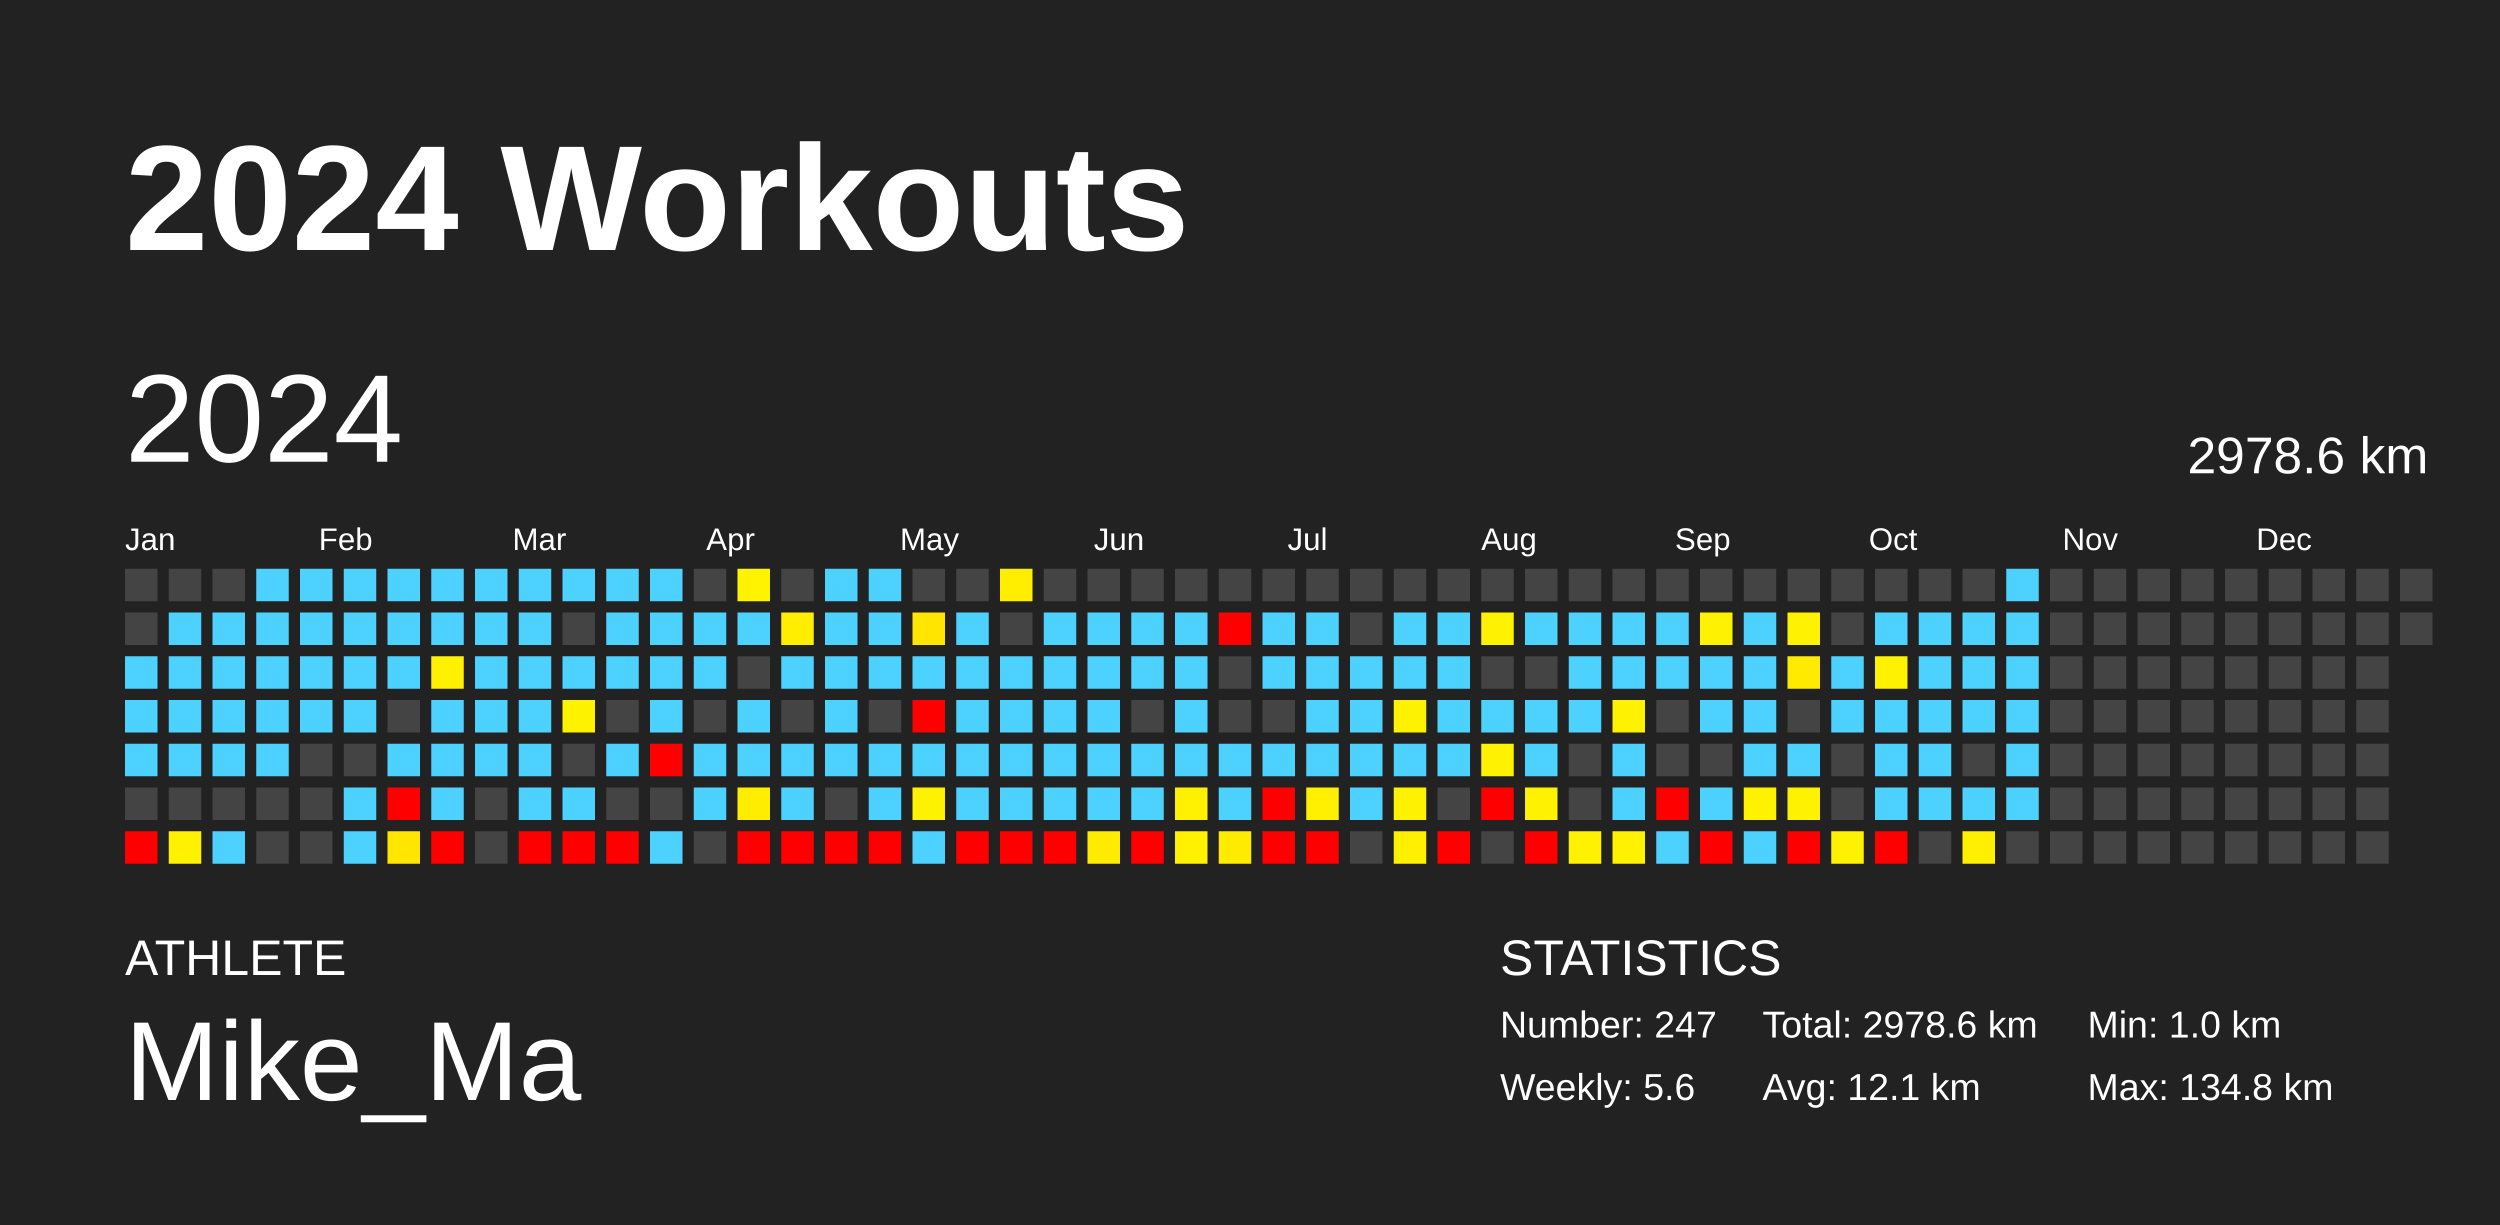
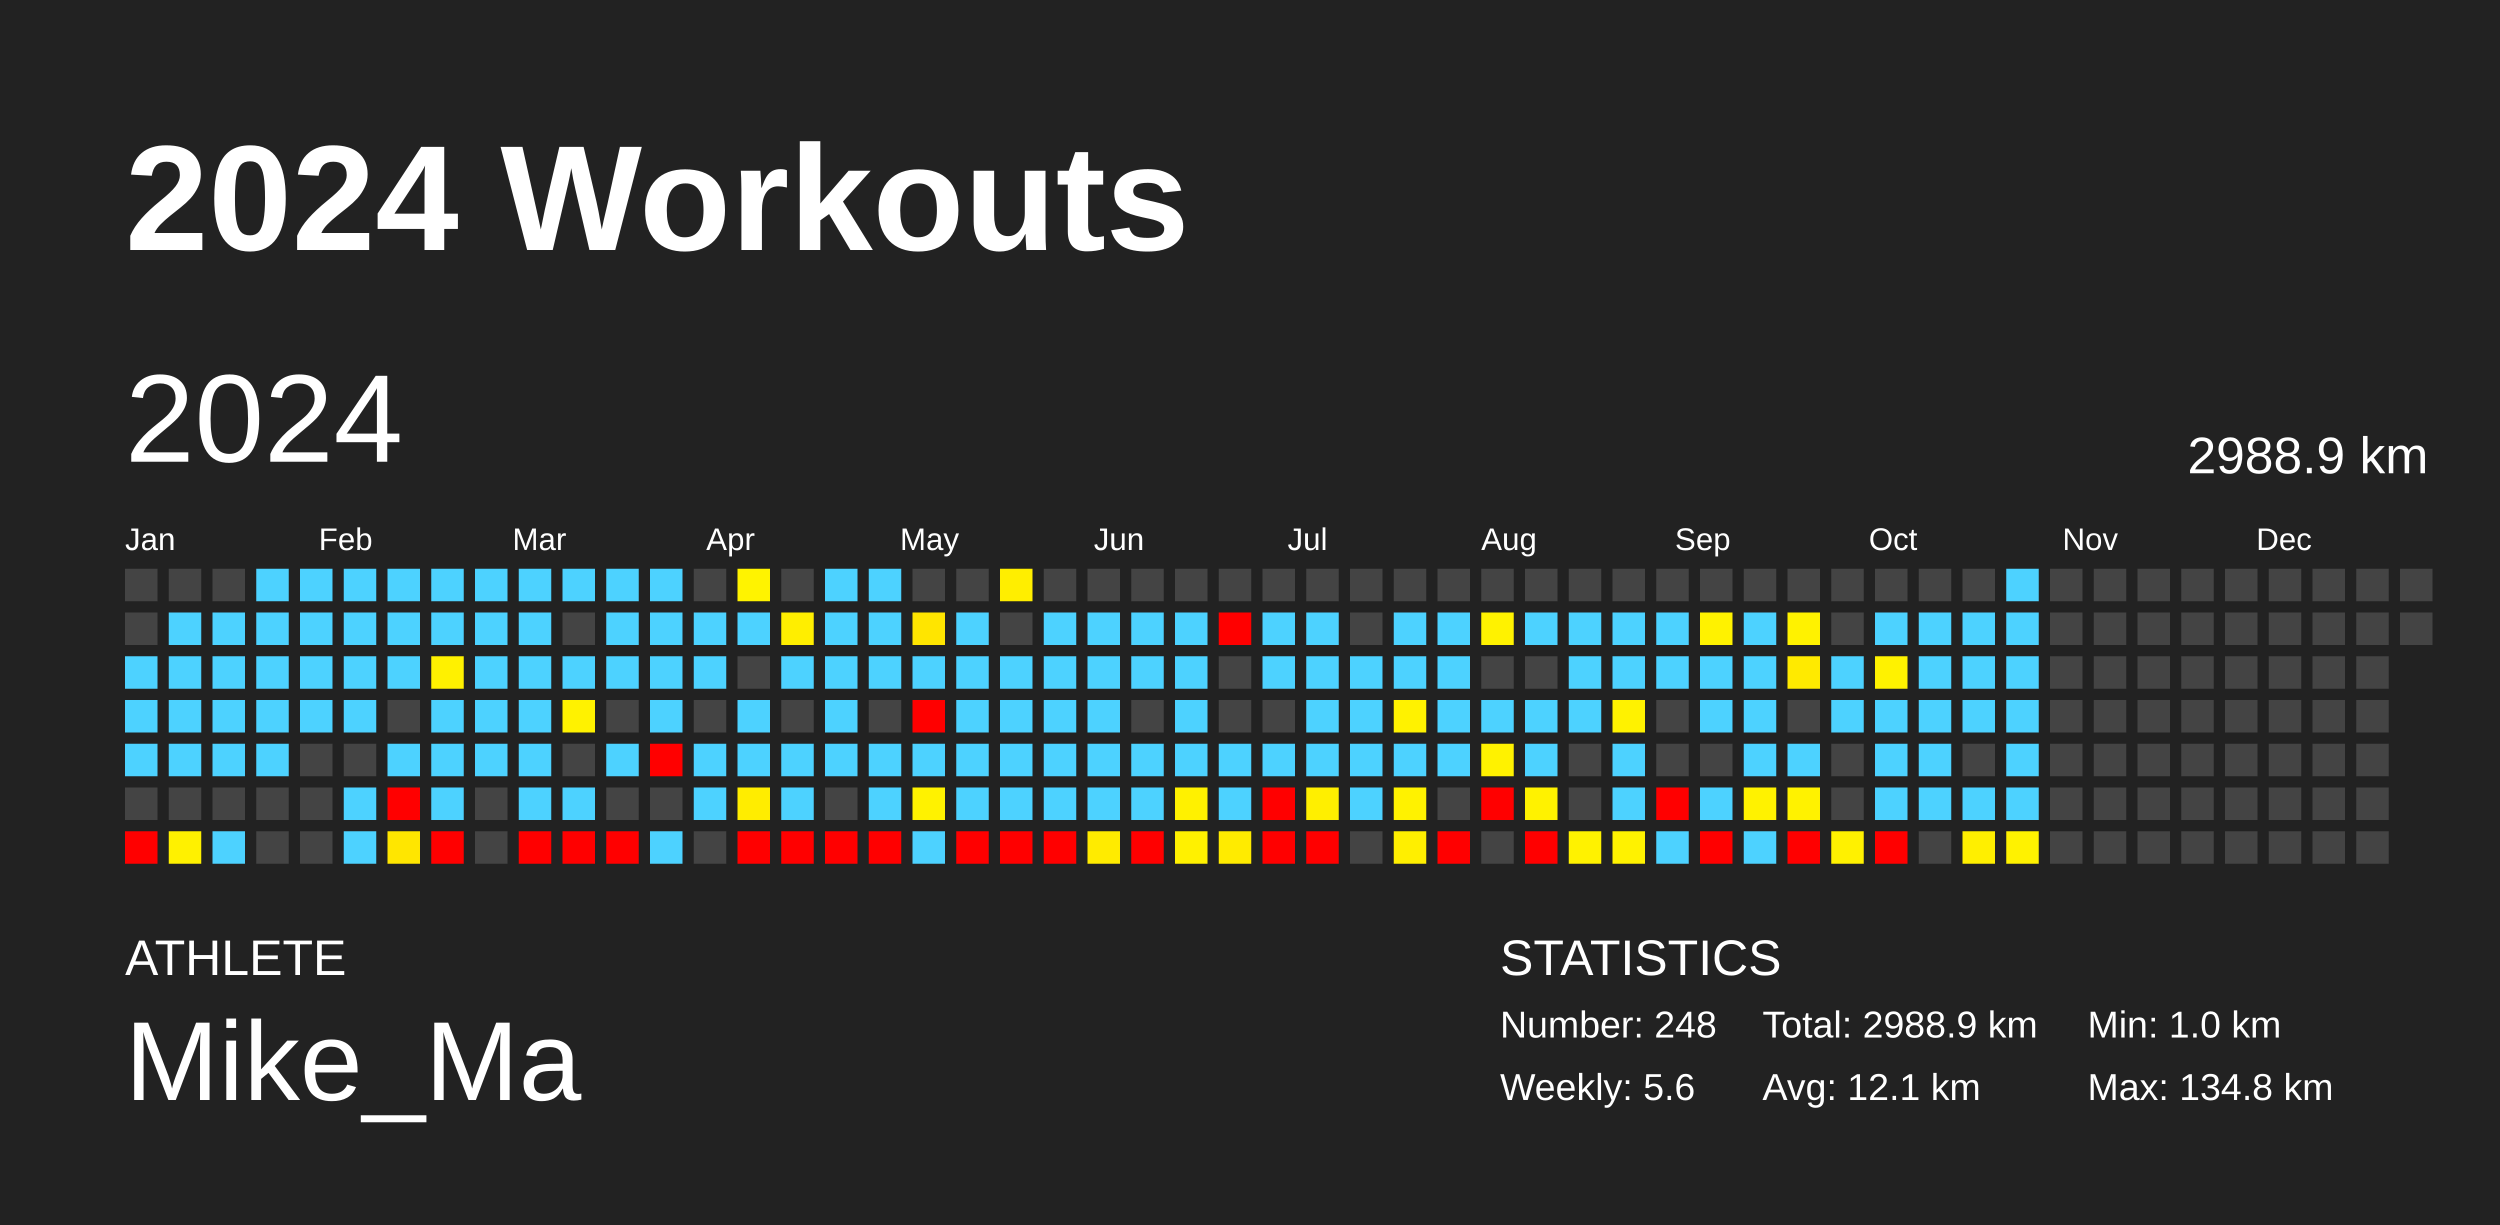
<svg xmlns="http://www.w3.org/2000/svg" baseProfile="full" height="98mm" version="1.1" viewBox="0,0,200,98" width="200mm">
  <defs />
  <rect fill="#222222" height="98" width="200" x="0" y="0" />
  <text fill="#FFFFFF" style="font-size:12px; font-family:Arial; font-weight:bold;" x="10" y="20">2024 Workouts</text>
  <text fill="#FFFFFF" style="font-size:4px; font-family:Arial" x="10" y="78">ATHLETE</text>
  <text fill="#FFFFFF" style="font-size:9px; font-family:Arial" x="10" y="88">Mike_Ma</text>
  <text fill="#FFFFFF" style="font-size:4px; font-family:Arial" x="120" y="78">STATISTICS</text>
-   <text fill="#FFFFFF" style="font-size:3px; font-family:Arial" x="120" y="83">Number: 247</text>
+   <text fill="#FFFFFF" style="font-size:3px; font-family:Arial" x="120" y="83">Number: 248</text>
  <text fill="#FFFFFF" style="font-size:3px; font-family:Arial" x="120" y="88">Weekly: 5.6</text>
-   <text fill="#FFFFFF" style="font-size:3px; font-family:Arial" x="141" y="83">Total: 2978.6 km</text>
+   <text fill="#FFFFFF" style="font-size:3px; font-family:Arial" x="141" y="83">Total: 2988.9 km</text>
  <text fill="#FFFFFF" style="font-size:3px; font-family:Arial" x="141" y="88">Avg: 12.1 km</text>
  <text fill="#FFFFFF" style="font-size:3px; font-family:Arial" x="167" y="83">Min: 1.0 km</text>
  <text fill="#FFFFFF" style="font-size:3px; font-family:Arial" x="167" y="88">Max: 134.8 km</text>
  <text dominant-baseline="hanging" fill="#FFFFFF" style="font-size:10.0px; font-family:Arial;" x="10" y="30">2024</text>
-   <text dominant-baseline="hanging" fill="#FFFFFF" style="font-size:4.125px; font-family:Arial;" x="175" y="35">2978.6 km</text>
+   <text dominant-baseline="hanging" fill="#FFFFFF" style="font-size:4.125px; font-family:Arial;" x="175" y="35">2988.9 km</text>
  <text fill="#FFFFFF" style="font-size:2.5px; font-family:Arial" x="10.0" y="44">Jan</text>
  <text fill="#FFFFFF" style="font-size:2.5px; font-family:Arial" x="25.5" y="44">Feb</text>
  <text fill="#FFFFFF" style="font-size:2.5px; font-family:Arial" x="41.0" y="44">Mar</text>
  <text fill="#FFFFFF" style="font-size:2.5px; font-family:Arial" x="56.5" y="44">Apr</text>
  <text fill="#FFFFFF" style="font-size:2.5px; font-family:Arial" x="72.0" y="44">May</text>
  <text fill="#FFFFFF" style="font-size:2.5px; font-family:Arial" x="87.5" y="44">Jun</text>
  <text fill="#FFFFFF" style="font-size:2.5px; font-family:Arial" x="103.0" y="44">Jul</text>
  <text fill="#FFFFFF" style="font-size:2.5px; font-family:Arial" x="118.5" y="44">Aug</text>
  <text fill="#FFFFFF" style="font-size:2.5px; font-family:Arial" x="134.0" y="44">Sep</text>
  <text fill="#FFFFFF" style="font-size:2.5px; font-family:Arial" x="149.5" y="44">Oct</text>
  <text fill="#FFFFFF" style="font-size:2.5px; font-family:Arial" x="165.0" y="44">Nov</text>
  <text fill="#FFFFFF" style="font-size:2.5px; font-family:Arial" x="180.5" y="44">Dec</text>
  <rect fill="#444444" height="2.6" width="2.6" x="10.0" y="45.5" />
  <rect fill="#444444" height="2.6" width="2.6" x="10.0" y="49.0" />
  <rect fill="#4dd2ff" height="2.6" width="2.6" x="10.0" y="52.5" />
  <rect fill="#4dd2ff" height="2.6" width="2.6" x="10.0" y="56.0" />
  <rect fill="#4dd2ff" height="2.6" width="2.6" x="10.0" y="59.5" />
  <rect fill="#444444" height="2.6" width="2.6" x="10.0" y="63.0" />
  <rect fill="red" height="2.6" width="2.6" x="10.0" y="66.5" />
  <rect fill="#444444" height="2.6" width="2.6" x="13.5" y="45.5" />
  <rect fill="#4dd2ff" height="2.6" width="2.6" x="13.5" y="49.0" />
  <rect fill="#4dd2ff" height="2.6" width="2.6" x="13.5" y="52.5" />
  <rect fill="#4dd2ff" height="2.6" width="2.6" x="13.5" y="56.0" />
  <rect fill="#4dd2ff" height="2.6" width="2.6" x="13.5" y="59.5" />
  <rect fill="#444444" height="2.6" width="2.6" x="13.5" y="63.0" />
  <rect fill="#fff100" height="2.6" width="2.6" x="13.5" y="66.5" />
  <rect fill="#444444" height="2.6" width="2.6" x="17.0" y="45.5" />
  <rect fill="#4dd2ff" height="2.6" width="2.6" x="17.0" y="49.0" />
  <rect fill="#4dd2ff" height="2.6" width="2.6" x="17.0" y="52.5" />
  <rect fill="#4dd2ff" height="2.6" width="2.6" x="17.0" y="56.0" />
  <rect fill="#4dd2ff" height="2.6" width="2.6" x="17.0" y="59.5" />
  <rect fill="#444444" height="2.6" width="2.6" x="17.0" y="63.0" />
  <rect fill="#4dd2ff" height="2.6" width="2.6" x="17.0" y="66.5" />
  <rect fill="#4dd2ff" height="2.6" width="2.6" x="20.5" y="45.5" />
  <rect fill="#4dd2ff" height="2.6" width="2.6" x="20.5" y="49.0" />
  <rect fill="#4dd2ff" height="2.6" width="2.6" x="20.5" y="52.5" />
  <rect fill="#4dd2ff" height="2.6" width="2.6" x="20.5" y="56.0" />
  <rect fill="#4dd2ff" height="2.6" width="2.6" x="20.5" y="59.5" />
  <rect fill="#444444" height="2.6" width="2.6" x="20.5" y="63.0" />
  <rect fill="#444444" height="2.6" width="2.6" x="20.5" y="66.5" />
  <rect fill="#4dd2ff" height="2.6" width="2.6" x="24.0" y="45.5" />
  <rect fill="#4dd2ff" height="2.6" width="2.6" x="24.0" y="49.0" />
  <rect fill="#4dd2ff" height="2.6" width="2.6" x="24.0" y="52.5" />
  <rect fill="#4dd2ff" height="2.6" width="2.6" x="24.0" y="56.0" />
  <rect fill="#444444" height="2.6" width="2.6" x="24.0" y="59.5" />
  <rect fill="#444444" height="2.6" width="2.6" x="24.0" y="63.0" />
  <rect fill="#444444" height="2.6" width="2.6" x="24.0" y="66.5" />
  <rect fill="#4dd2ff" height="2.6" width="2.6" x="27.5" y="45.5" />
  <rect fill="#4dd2ff" height="2.6" width="2.6" x="27.5" y="49.0" />
  <rect fill="#4dd2ff" height="2.6" width="2.6" x="27.5" y="52.5" />
  <rect fill="#4dd2ff" height="2.6" width="2.6" x="27.5" y="56.0" />
  <rect fill="#444444" height="2.6" width="2.6" x="27.5" y="59.5" />
  <rect fill="#4dd2ff" height="2.6" width="2.6" x="27.5" y="63.0" />
  <rect fill="#4dd2ff" height="2.6" width="2.6" x="27.5" y="66.5" />
  <rect fill="#4dd2ff" height="2.6" width="2.6" x="31.0" y="45.5" />
  <rect fill="#4dd2ff" height="2.6" width="2.6" x="31.0" y="49.0" />
  <rect fill="#4dd2ff" height="2.6" width="2.6" x="31.0" y="52.5" />
  <rect fill="#444444" height="2.6" width="2.6" x="31.0" y="56.0" />
  <rect fill="#4dd2ff" height="2.6" width="2.6" x="31.0" y="59.5" />
  <rect fill="red" height="2.6" width="2.6" x="31.0" y="63.0" />
  <rect fill="#ffe600" height="2.6" width="2.6" x="31.0" y="66.5" />
  <rect fill="#4dd2ff" height="2.6" width="2.6" x="34.5" y="45.5" />
  <rect fill="#4dd2ff" height="2.6" width="2.6" x="34.5" y="49.0" />
  <rect fill="#fff100" height="2.6" width="2.6" x="34.5" y="52.5" />
  <rect fill="#4dd2ff" height="2.6" width="2.6" x="34.5" y="56.0" />
  <rect fill="#4dd2ff" height="2.6" width="2.6" x="34.5" y="59.5" />
  <rect fill="#4dd2ff" height="2.6" width="2.6" x="34.5" y="63.0" />
  <rect fill="red" height="2.6" width="2.6" x="34.5" y="66.5" />
  <rect fill="#4dd2ff" height="2.6" width="2.6" x="38.0" y="45.5" />
  <rect fill="#4dd2ff" height="2.6" width="2.6" x="38.0" y="49.0" />
  <rect fill="#4dd2ff" height="2.6" width="2.6" x="38.0" y="52.5" />
  <rect fill="#4dd2ff" height="2.6" width="2.6" x="38.0" y="56.0" />
  <rect fill="#4dd2ff" height="2.6" width="2.6" x="38.0" y="59.5" />
  <rect fill="#444444" height="2.6" width="2.6" x="38.0" y="63.0" />
  <rect fill="#444444" height="2.6" width="2.6" x="38.0" y="66.5" />
  <rect fill="#4dd2ff" height="2.6" width="2.6" x="41.5" y="45.5" />
  <rect fill="#4dd2ff" height="2.6" width="2.6" x="41.5" y="49.0" />
  <rect fill="#4dd2ff" height="2.6" width="2.6" x="41.5" y="52.5" />
  <rect fill="#4dd2ff" height="2.6" width="2.6" x="41.5" y="56.0" />
  <rect fill="#4dd2ff" height="2.6" width="2.6" x="41.5" y="59.5" />
  <rect fill="#4dd2ff" height="2.6" width="2.6" x="41.5" y="63.0" />
  <rect fill="red" height="2.6" width="2.6" x="41.5" y="66.5" />
  <rect fill="#4dd2ff" height="2.6" width="2.6" x="45.0" y="45.5" />
  <rect fill="#444444" height="2.6" width="2.6" x="45.0" y="49.0" />
  <rect fill="#4dd2ff" height="2.6" width="2.6" x="45.0" y="52.5" />
  <rect fill="#fff200" height="2.6" width="2.6" x="45.0" y="56.0" />
  <rect fill="#444444" height="2.6" width="2.6" x="45.0" y="59.5" />
  <rect fill="#4dd2ff" height="2.6" width="2.6" x="45.0" y="63.0" />
  <rect fill="red" height="2.6" width="2.6" x="45.0" y="66.5" />
  <rect fill="#4dd2ff" height="2.6" width="2.6" x="48.5" y="45.5" />
  <rect fill="#4dd2ff" height="2.6" width="2.6" x="48.5" y="49.0" />
  <rect fill="#4dd2ff" height="2.6" width="2.6" x="48.5" y="52.5" />
  <rect fill="#444444" height="2.6" width="2.6" x="48.5" y="56.0" />
  <rect fill="#4dd2ff" height="2.6" width="2.6" x="48.5" y="59.5" />
  <rect fill="#444444" height="2.6" width="2.6" x="48.5" y="63.0" />
  <rect fill="red" height="2.6" width="2.6" x="48.5" y="66.5" />
  <rect fill="#4dd2ff" height="2.6" width="2.6" x="52.0" y="45.5" />
  <rect fill="#4dd2ff" height="2.6" width="2.6" x="52.0" y="49.0" />
  <rect fill="#4dd2ff" height="2.6" width="2.6" x="52.0" y="52.5" />
  <rect fill="#4dd2ff" height="2.6" width="2.6" x="52.0" y="56.0" />
  <rect fill="red" height="2.6" width="2.6" x="52.0" y="59.5" />
  <rect fill="#444444" height="2.6" width="2.6" x="52.0" y="63.0" />
  <rect fill="#4dd2ff" height="2.6" width="2.6" x="52.0" y="66.5" />
  <rect fill="#444444" height="2.6" width="2.6" x="55.5" y="45.5" />
  <rect fill="#4dd2ff" height="2.6" width="2.6" x="55.5" y="49.0" />
  <rect fill="#4dd2ff" height="2.6" width="2.6" x="55.5" y="52.5" />
  <rect fill="#444444" height="2.6" width="2.6" x="55.5" y="56.0" />
  <rect fill="#4dd2ff" height="2.6" width="2.6" x="55.5" y="59.5" />
  <rect fill="#4dd2ff" height="2.6" width="2.6" x="55.5" y="63.0" />
  <rect fill="#444444" height="2.6" width="2.6" x="55.5" y="66.5" />
  <rect fill="#fff300" height="2.6" width="2.6" x="59.0" y="45.5" />
  <rect fill="#4dd2ff" height="2.6" width="2.6" x="59.0" y="49.0" />
  <rect fill="#444444" height="2.6" width="2.6" x="59.0" y="52.5" />
  <rect fill="#4dd2ff" height="2.6" width="2.6" x="59.0" y="56.0" />
  <rect fill="#4dd2ff" height="2.6" width="2.6" x="59.0" y="59.5" />
  <rect fill="#ffed00" height="2.6" width="2.6" x="59.0" y="63.0" />
  <rect fill="red" height="2.6" width="2.6" x="59.0" y="66.5" />
  <rect fill="#444444" height="2.6" width="2.6" x="62.5" y="45.5" />
  <rect fill="#ffee00" height="2.6" width="2.6" x="62.5" y="49.0" />
  <rect fill="#4dd2ff" height="2.6" width="2.6" x="62.5" y="52.5" />
  <rect fill="#444444" height="2.6" width="2.6" x="62.5" y="56.0" />
  <rect fill="#4dd2ff" height="2.6" width="2.6" x="62.5" y="59.5" />
  <rect fill="#4dd2ff" height="2.6" width="2.6" x="62.5" y="63.0" />
  <rect fill="red" height="2.6" width="2.6" x="62.5" y="66.5" />
  <rect fill="#4dd2ff" height="2.6" width="2.6" x="66.0" y="45.5" />
  <rect fill="#4dd2ff" height="2.6" width="2.6" x="66.0" y="49.0" />
  <rect fill="#4dd2ff" height="2.6" width="2.6" x="66.0" y="52.5" />
  <rect fill="#4dd2ff" height="2.6" width="2.6" x="66.0" y="56.0" />
  <rect fill="#4dd2ff" height="2.6" width="2.6" x="66.0" y="59.5" />
  <rect fill="#444444" height="2.6" width="2.6" x="66.0" y="63.0" />
  <rect fill="red" height="2.6" width="2.6" x="66.0" y="66.5" />
  <rect fill="#4dd2ff" height="2.6" width="2.6" x="69.5" y="45.5" />
  <rect fill="#4dd2ff" height="2.6" width="2.6" x="69.5" y="49.0" />
  <rect fill="#4dd2ff" height="2.6" width="2.6" x="69.5" y="52.5" />
  <rect fill="#444444" height="2.6" width="2.6" x="69.5" y="56.0" />
  <rect fill="#4dd2ff" height="2.6" width="2.6" x="69.5" y="59.5" />
  <rect fill="#4dd2ff" height="2.6" width="2.6" x="69.5" y="63.0" />
  <rect fill="red" height="2.6" width="2.6" x="69.5" y="66.5" />
  <rect fill="#444444" height="2.6" width="2.6" x="73.0" y="45.5" />
  <rect fill="#ffe500" height="2.6" width="2.6" x="73.0" y="49.0" />
  <rect fill="#4dd2ff" height="2.6" width="2.6" x="73.0" y="52.5" />
  <rect fill="red" height="2.6" width="2.6" x="73.0" y="56.0" />
  <rect fill="#4dd2ff" height="2.6" width="2.6" x="73.0" y="59.5" />
  <rect fill="#fff200" height="2.6" width="2.6" x="73.0" y="63.0" />
  <rect fill="#4dd2ff" height="2.6" width="2.6" x="73.0" y="66.5" />
  <rect fill="#444444" height="2.6" width="2.6" x="76.5" y="45.5" />
  <rect fill="#4dd2ff" height="2.6" width="2.6" x="76.5" y="49.0" />
  <rect fill="#4dd2ff" height="2.6" width="2.6" x="76.5" y="52.5" />
  <rect fill="#4dd2ff" height="2.6" width="2.6" x="76.5" y="56.0" />
  <rect fill="#4dd2ff" height="2.6" width="2.6" x="76.5" y="59.5" />
  <rect fill="#4dd2ff" height="2.6" width="2.6" x="76.5" y="63.0" />
  <rect fill="red" height="2.6" width="2.6" x="76.5" y="66.5" />
  <rect fill="#ffee00" height="2.6" width="2.6" x="80.0" y="45.5" />
  <rect fill="#444444" height="2.6" width="2.6" x="80.0" y="49.0" />
  <rect fill="#4dd2ff" height="2.6" width="2.6" x="80.0" y="52.5" />
  <rect fill="#4dd2ff" height="2.6" width="2.6" x="80.0" y="56.0" />
  <rect fill="#4dd2ff" height="2.6" width="2.6" x="80.0" y="59.5" />
  <rect fill="#4dd2ff" height="2.6" width="2.6" x="80.0" y="63.0" />
  <rect fill="red" height="2.6" width="2.6" x="80.0" y="66.5" />
  <rect fill="#444444" height="2.6" width="2.6" x="83.5" y="45.5" />
  <rect fill="#4dd2ff" height="2.6" width="2.6" x="83.5" y="49.0" />
  <rect fill="#4dd2ff" height="2.6" width="2.6" x="83.5" y="52.5" />
  <rect fill="#4dd2ff" height="2.6" width="2.6" x="83.5" y="56.0" />
  <rect fill="#4dd2ff" height="2.6" width="2.6" x="83.5" y="59.5" />
  <rect fill="#4dd2ff" height="2.6" width="2.6" x="83.5" y="63.0" />
  <rect fill="red" height="2.6" width="2.6" x="83.5" y="66.5" />
  <rect fill="#444444" height="2.6" width="2.6" x="87.0" y="45.5" />
  <rect fill="#4dd2ff" height="2.6" width="2.6" x="87.0" y="49.0" />
  <rect fill="#4dd2ff" height="2.6" width="2.6" x="87.0" y="52.5" />
  <rect fill="#4dd2ff" height="2.6" width="2.6" x="87.0" y="56.0" />
  <rect fill="#4dd2ff" height="2.6" width="2.6" x="87.0" y="59.5" />
  <rect fill="#4dd2ff" height="2.6" width="2.6" x="87.0" y="63.0" />
  <rect fill="#ffeb00" height="2.6" width="2.6" x="87.0" y="66.5" />
  <rect fill="#444444" height="2.6" width="2.6" x="90.5" y="45.5" />
  <rect fill="#4dd2ff" height="2.6" width="2.6" x="90.5" y="49.0" />
  <rect fill="#4dd2ff" height="2.6" width="2.6" x="90.5" y="52.5" />
  <rect fill="#444444" height="2.6" width="2.6" x="90.5" y="56.0" />
  <rect fill="#4dd2ff" height="2.6" width="2.6" x="90.5" y="59.5" />
  <rect fill="#4dd2ff" height="2.6" width="2.6" x="90.5" y="63.0" />
  <rect fill="red" height="2.6" width="2.6" x="90.5" y="66.5" />
  <rect fill="#444444" height="2.6" width="2.6" x="94.0" y="45.5" />
  <rect fill="#4dd2ff" height="2.6" width="2.6" x="94.0" y="49.0" />
  <rect fill="#4dd2ff" height="2.6" width="2.6" x="94.0" y="52.5" />
  <rect fill="#4dd2ff" height="2.6" width="2.6" x="94.0" y="56.0" />
  <rect fill="#4dd2ff" height="2.6" width="2.6" x="94.0" y="59.5" />
  <rect fill="#fff100" height="2.6" width="2.6" x="94.0" y="63.0" />
  <rect fill="#fff100" height="2.6" width="2.6" x="94.0" y="66.5" />
  <rect fill="#444444" height="2.6" width="2.6" x="97.5" y="45.5" />
  <rect fill="red" height="2.6" width="2.6" x="97.5" y="49.0" />
  <rect fill="#444444" height="2.6" width="2.6" x="97.5" y="52.5" />
  <rect fill="#444444" height="2.6" width="2.6" x="97.5" y="56.0" />
  <rect fill="#4dd2ff" height="2.6" width="2.6" x="97.5" y="59.5" />
  <rect fill="#4dd2ff" height="2.6" width="2.6" x="97.5" y="63.0" />
  <rect fill="#ffeb00" height="2.6" width="2.6" x="97.5" y="66.5" />
  <rect fill="#444444" height="2.6" width="2.6" x="101.0" y="45.5" />
  <rect fill="#4dd2ff" height="2.6" width="2.6" x="101.0" y="49.0" />
  <rect fill="#4dd2ff" height="2.6" width="2.6" x="101.0" y="52.5" />
  <rect fill="#444444" height="2.6" width="2.6" x="101.0" y="56.0" />
  <rect fill="#4dd2ff" height="2.6" width="2.6" x="101.0" y="59.5" />
  <rect fill="red" height="2.6" width="2.6" x="101.0" y="63.0" />
  <rect fill="red" height="2.6" width="2.6" x="101.0" y="66.5" />
  <rect fill="#444444" height="2.6" width="2.6" x="104.5" y="45.5" />
  <rect fill="#4dd2ff" height="2.6" width="2.6" x="104.5" y="49.0" />
  <rect fill="#4dd2ff" height="2.6" width="2.6" x="104.5" y="52.5" />
  <rect fill="#4dd2ff" height="2.6" width="2.6" x="104.5" y="56.0" />
  <rect fill="#4dd2ff" height="2.6" width="2.6" x="104.5" y="59.5" />
  <rect fill="#ffef00" height="2.6" width="2.6" x="104.5" y="63.0" />
  <rect fill="red" height="2.6" width="2.6" x="104.5" y="66.5" />
  <rect fill="#444444" height="2.6" width="2.6" x="108.0" y="45.5" />
  <rect fill="#444444" height="2.6" width="2.6" x="108.0" y="49.0" />
  <rect fill="#4dd2ff" height="2.6" width="2.6" x="108.0" y="52.5" />
  <rect fill="#4dd2ff" height="2.6" width="2.6" x="108.0" y="56.0" />
  <rect fill="#4dd2ff" height="2.6" width="2.6" x="108.0" y="59.5" />
  <rect fill="#4dd2ff" height="2.6" width="2.6" x="108.0" y="63.0" />
  <rect fill="#444444" height="2.6" width="2.6" x="108.0" y="66.5" />
  <rect fill="#444444" height="2.6" width="2.6" x="111.5" y="45.5" />
  <rect fill="#4dd2ff" height="2.6" width="2.6" x="111.5" y="49.0" />
  <rect fill="#4dd2ff" height="2.6" width="2.6" x="111.5" y="52.5" />
  <rect fill="#fff200" height="2.6" width="2.6" x="111.5" y="56.0" />
  <rect fill="#4dd2ff" height="2.6" width="2.6" x="111.5" y="59.5" />
  <rect fill="#fff200" height="2.6" width="2.6" x="111.5" y="63.0" />
  <rect fill="#ffef00" height="2.6" width="2.6" x="111.5" y="66.5" />
  <rect fill="#444444" height="2.6" width="2.6" x="115.0" y="45.5" />
  <rect fill="#4dd2ff" height="2.6" width="2.6" x="115.0" y="49.0" />
  <rect fill="#4dd2ff" height="2.6" width="2.6" x="115.0" y="52.5" />
  <rect fill="#4dd2ff" height="2.6" width="2.6" x="115.0" y="56.0" />
  <rect fill="#4dd2ff" height="2.6" width="2.6" x="115.0" y="59.5" />
  <rect fill="#444444" height="2.6" width="2.6" x="115.0" y="63.0" />
  <rect fill="red" height="2.6" width="2.6" x="115.0" y="66.5" />
  <rect fill="#444444" height="2.6" width="2.6" x="118.5" y="45.5" />
  <rect fill="#fff200" height="2.6" width="2.6" x="118.5" y="49.0" />
  <rect fill="#444444" height="2.6" width="2.6" x="118.5" y="52.5" />
  <rect fill="#4dd2ff" height="2.6" width="2.6" x="118.5" y="56.0" />
  <rect fill="#fff200" height="2.6" width="2.6" x="118.5" y="59.5" />
  <rect fill="red" height="2.6" width="2.6" x="118.5" y="63.0" />
  <rect fill="#444444" height="2.6" width="2.6" x="118.5" y="66.5" />
  <rect fill="#444444" height="2.6" width="2.6" x="122.0" y="45.5" />
  <rect fill="#4dd2ff" height="2.6" width="2.6" x="122.0" y="49.0" />
  <rect fill="#444444" height="2.6" width="2.6" x="122.0" y="52.5" />
  <rect fill="#4dd2ff" height="2.6" width="2.6" x="122.0" y="56.0" />
  <rect fill="#4dd2ff" height="2.6" width="2.6" x="122.0" y="59.5" />
  <rect fill="#fff200" height="2.6" width="2.6" x="122.0" y="63.0" />
  <rect fill="red" height="2.6" width="2.6" x="122.0" y="66.5" />
  <rect fill="#444444" height="2.6" width="2.6" x="125.5" y="45.5" />
  <rect fill="#4dd2ff" height="2.6" width="2.6" x="125.5" y="49.0" />
  <rect fill="#4dd2ff" height="2.6" width="2.6" x="125.5" y="52.5" />
  <rect fill="#4dd2ff" height="2.6" width="2.6" x="125.5" y="56.0" />
  <rect fill="#444444" height="2.6" width="2.6" x="125.5" y="59.5" />
  <rect fill="#444444" height="2.6" width="2.6" x="125.5" y="63.0" />
  <rect fill="#fff200" height="2.6" width="2.6" x="125.5" y="66.5" />
  <rect fill="#444444" height="2.6" width="2.6" x="129.0" y="45.5" />
  <rect fill="#4dd2ff" height="2.6" width="2.6" x="129.0" y="49.0" />
  <rect fill="#4dd2ff" height="2.6" width="2.6" x="129.0" y="52.5" />
  <rect fill="#fff200" height="2.6" width="2.6" x="129.0" y="56.0" />
  <rect fill="#4dd2ff" height="2.6" width="2.6" x="129.0" y="59.5" />
  <rect fill="#4dd2ff" height="2.6" width="2.6" x="129.0" y="63.0" />
  <rect fill="#fff200" height="2.6" width="2.6" x="129.0" y="66.5" />
  <rect fill="#444444" height="2.6" width="2.6" x="132.5" y="45.5" />
  <rect fill="#4dd2ff" height="2.6" width="2.6" x="132.5" y="49.0" />
  <rect fill="#4dd2ff" height="2.6" width="2.6" x="132.5" y="52.5" />
  <rect fill="#444444" height="2.6" width="2.6" x="132.5" y="56.0" />
  <rect fill="#444444" height="2.6" width="2.6" x="132.5" y="59.5" />
  <rect fill="red" height="2.6" width="2.6" x="132.5" y="63.0" />
  <rect fill="#4dd2ff" height="2.6" width="2.6" x="132.5" y="66.5" />
  <rect fill="#444444" height="2.6" width="2.6" x="136.0" y="45.5" />
  <rect fill="#fff200" height="2.6" width="2.6" x="136.0" y="49.0" />
  <rect fill="#4dd2ff" height="2.6" width="2.6" x="136.0" y="52.5" />
  <rect fill="#4dd2ff" height="2.6" width="2.6" x="136.0" y="56.0" />
  <rect fill="#444444" height="2.6" width="2.6" x="136.0" y="59.5" />
  <rect fill="#4dd2ff" height="2.6" width="2.6" x="136.0" y="63.0" />
  <rect fill="red" height="2.6" width="2.6" x="136.0" y="66.5" />
  <rect fill="#444444" height="2.6" width="2.6" x="139.5" y="45.5" />
  <rect fill="#4dd2ff" height="2.6" width="2.6" x="139.5" y="49.0" />
  <rect fill="#4dd2ff" height="2.6" width="2.6" x="139.5" y="52.5" />
  <rect fill="#4dd2ff" height="2.6" width="2.6" x="139.5" y="56.0" />
  <rect fill="#4dd2ff" height="2.6" width="2.6" x="139.5" y="59.5" />
  <rect fill="#fff200" height="2.6" width="2.6" x="139.5" y="63.0" />
  <rect fill="#4dd2ff" height="2.6" width="2.6" x="139.5" y="66.5" />
  <rect fill="#444444" height="2.6" width="2.6" x="143.0" y="45.5" />
  <rect fill="#fff200" height="2.6" width="2.6" x="143.0" y="49.0" />
  <rect fill="#ffea00" height="2.6" width="2.6" x="143.0" y="52.5" />
  <rect fill="#444444" height="2.6" width="2.6" x="143.0" y="56.0" />
  <rect fill="#4dd2ff" height="2.6" width="2.6" x="143.0" y="59.5" />
  <rect fill="#fff200" height="2.6" width="2.6" x="143.0" y="63.0" />
  <rect fill="red" height="2.6" width="2.6" x="143.0" y="66.5" />
  <rect fill="#444444" height="2.6" width="2.6" x="146.5" y="45.5" />
  <rect fill="#444444" height="2.6" width="2.6" x="146.5" y="49.0" />
  <rect fill="#4dd2ff" height="2.6" width="2.6" x="146.5" y="52.5" />
  <rect fill="#4dd2ff" height="2.6" width="2.6" x="146.5" y="56.0" />
  <rect fill="#444444" height="2.6" width="2.6" x="146.5" y="59.5" />
  <rect fill="#444444" height="2.6" width="2.6" x="146.5" y="63.0" />
  <rect fill="#fff100" height="2.6" width="2.6" x="146.5" y="66.5" />
  <rect fill="#444444" height="2.6" width="2.6" x="150.0" y="45.5" />
  <rect fill="#4dd2ff" height="2.6" width="2.6" x="150.0" y="49.0" />
  <rect fill="#fff200" height="2.6" width="2.6" x="150.0" y="52.5" />
  <rect fill="#4dd2ff" height="2.6" width="2.6" x="150.0" y="56.0" />
  <rect fill="#4dd2ff" height="2.6" width="2.6" x="150.0" y="59.5" />
  <rect fill="#4dd2ff" height="2.6" width="2.6" x="150.0" y="63.0" />
  <rect fill="red" height="2.6" width="2.6" x="150.0" y="66.5" />
  <rect fill="#444444" height="2.6" width="2.6" x="153.5" y="45.5" />
  <rect fill="#4dd2ff" height="2.6" width="2.6" x="153.5" y="49.0" />
  <rect fill="#4dd2ff" height="2.6" width="2.6" x="153.5" y="52.5" />
  <rect fill="#4dd2ff" height="2.6" width="2.6" x="153.5" y="56.0" />
  <rect fill="#4dd2ff" height="2.6" width="2.6" x="153.5" y="59.5" />
  <rect fill="#4dd2ff" height="2.6" width="2.6" x="153.5" y="63.0" />
  <rect fill="#444444" height="2.6" width="2.6" x="153.5" y="66.5" />
  <rect fill="#444444" height="2.6" width="2.6" x="157.0" y="45.5" />
  <rect fill="#4dd2ff" height="2.6" width="2.6" x="157.0" y="49.0" />
  <rect fill="#4dd2ff" height="2.6" width="2.6" x="157.0" y="52.5" />
  <rect fill="#4dd2ff" height="2.6" width="2.6" x="157.0" y="56.0" />
  <rect fill="#444444" height="2.6" width="2.6" x="157.0" y="59.5" />
  <rect fill="#4dd2ff" height="2.6" width="2.6" x="157.0" y="63.0" />
  <rect fill="#ffef00" height="2.6" width="2.6" x="157.0" y="66.5" />
  <rect fill="#4dd2ff" height="2.6" width="2.6" x="160.5" y="45.5" />
  <rect fill="#4dd2ff" height="2.6" width="2.6" x="160.5" y="49.0" />
  <rect fill="#4dd2ff" height="2.6" width="2.6" x="160.5" y="52.5" />
  <rect fill="#4dd2ff" height="2.6" width="2.6" x="160.5" y="56.0" />
  <rect fill="#4dd2ff" height="2.6" width="2.6" x="160.5" y="59.5" />
  <rect fill="#4dd2ff" height="2.6" width="2.6" x="160.5" y="63.0" />
-   <rect fill="#444444" height="2.6" width="2.6" x="160.5" y="66.5" />
+   <rect fill="#fff200" height="2.6" width="2.6" x="160.5" y="66.5" />
  <rect fill="#444444" height="2.6" width="2.6" x="164.0" y="45.5" />
  <rect fill="#444444" height="2.6" width="2.6" x="164.0" y="49.0" />
  <rect fill="#444444" height="2.6" width="2.6" x="164.0" y="52.5" />
  <rect fill="#444444" height="2.6" width="2.6" x="164.0" y="56.0" />
  <rect fill="#444444" height="2.6" width="2.6" x="164.0" y="59.5" />
  <rect fill="#444444" height="2.6" width="2.6" x="164.0" y="63.0" />
  <rect fill="#444444" height="2.6" width="2.6" x="164.0" y="66.5" />
  <rect fill="#444444" height="2.6" width="2.6" x="167.5" y="45.5" />
  <rect fill="#444444" height="2.6" width="2.6" x="167.5" y="49.0" />
  <rect fill="#444444" height="2.6" width="2.6" x="167.5" y="52.5" />
  <rect fill="#444444" height="2.6" width="2.6" x="167.5" y="56.0" />
  <rect fill="#444444" height="2.6" width="2.6" x="167.5" y="59.5" />
  <rect fill="#444444" height="2.6" width="2.6" x="167.5" y="63.0" />
  <rect fill="#444444" height="2.6" width="2.6" x="167.5" y="66.5" />
  <rect fill="#444444" height="2.6" width="2.6" x="171.0" y="45.5" />
  <rect fill="#444444" height="2.6" width="2.6" x="171.0" y="49.0" />
  <rect fill="#444444" height="2.6" width="2.6" x="171.0" y="52.5" />
  <rect fill="#444444" height="2.6" width="2.6" x="171.0" y="56.0" />
  <rect fill="#444444" height="2.6" width="2.6" x="171.0" y="59.5" />
  <rect fill="#444444" height="2.6" width="2.6" x="171.0" y="63.0" />
  <rect fill="#444444" height="2.6" width="2.6" x="171.0" y="66.5" />
  <rect fill="#444444" height="2.6" width="2.6" x="174.5" y="45.5" />
  <rect fill="#444444" height="2.6" width="2.6" x="174.5" y="49.0" />
  <rect fill="#444444" height="2.6" width="2.6" x="174.5" y="52.5" />
  <rect fill="#444444" height="2.6" width="2.6" x="174.5" y="56.0" />
  <rect fill="#444444" height="2.6" width="2.6" x="174.5" y="59.5" />
  <rect fill="#444444" height="2.6" width="2.6" x="174.5" y="63.0" />
  <rect fill="#444444" height="2.6" width="2.6" x="174.5" y="66.5" />
  <rect fill="#444444" height="2.6" width="2.6" x="178.0" y="45.5" />
  <rect fill="#444444" height="2.6" width="2.6" x="178.0" y="49.0" />
  <rect fill="#444444" height="2.6" width="2.6" x="178.0" y="52.5" />
  <rect fill="#444444" height="2.6" width="2.6" x="178.0" y="56.0" />
  <rect fill="#444444" height="2.6" width="2.6" x="178.0" y="59.5" />
  <rect fill="#444444" height="2.6" width="2.6" x="178.0" y="63.0" />
  <rect fill="#444444" height="2.6" width="2.6" x="178.0" y="66.5" />
  <rect fill="#444444" height="2.6" width="2.6" x="181.5" y="45.5" />
  <rect fill="#444444" height="2.6" width="2.6" x="181.5" y="49.0" />
  <rect fill="#444444" height="2.6" width="2.6" x="181.5" y="52.5" />
  <rect fill="#444444" height="2.6" width="2.6" x="181.5" y="56.0" />
  <rect fill="#444444" height="2.6" width="2.6" x="181.5" y="59.5" />
  <rect fill="#444444" height="2.6" width="2.6" x="181.5" y="63.0" />
  <rect fill="#444444" height="2.6" width="2.6" x="181.5" y="66.5" />
  <rect fill="#444444" height="2.6" width="2.6" x="185.0" y="45.5" />
  <rect fill="#444444" height="2.6" width="2.6" x="185.0" y="49.0" />
  <rect fill="#444444" height="2.6" width="2.6" x="185.0" y="52.5" />
  <rect fill="#444444" height="2.6" width="2.6" x="185.0" y="56.0" />
  <rect fill="#444444" height="2.6" width="2.6" x="185.0" y="59.5" />
  <rect fill="#444444" height="2.6" width="2.6" x="185.0" y="63.0" />
  <rect fill="#444444" height="2.6" width="2.6" x="185.0" y="66.5" />
  <rect fill="#444444" height="2.6" width="2.6" x="188.5" y="45.5" />
  <rect fill="#444444" height="2.6" width="2.6" x="188.5" y="49.0" />
  <rect fill="#444444" height="2.6" width="2.6" x="188.5" y="52.5" />
  <rect fill="#444444" height="2.6" width="2.6" x="188.5" y="56.0" />
  <rect fill="#444444" height="2.6" width="2.6" x="188.5" y="59.5" />
  <rect fill="#444444" height="2.6" width="2.6" x="188.5" y="63.0" />
  <rect fill="#444444" height="2.6" width="2.6" x="188.5" y="66.5" />
  <rect fill="#444444" height="2.6" width="2.6" x="192.0" y="45.5" />
  <rect fill="#444444" height="2.6" width="2.6" x="192.0" y="49.0" />
</svg>
